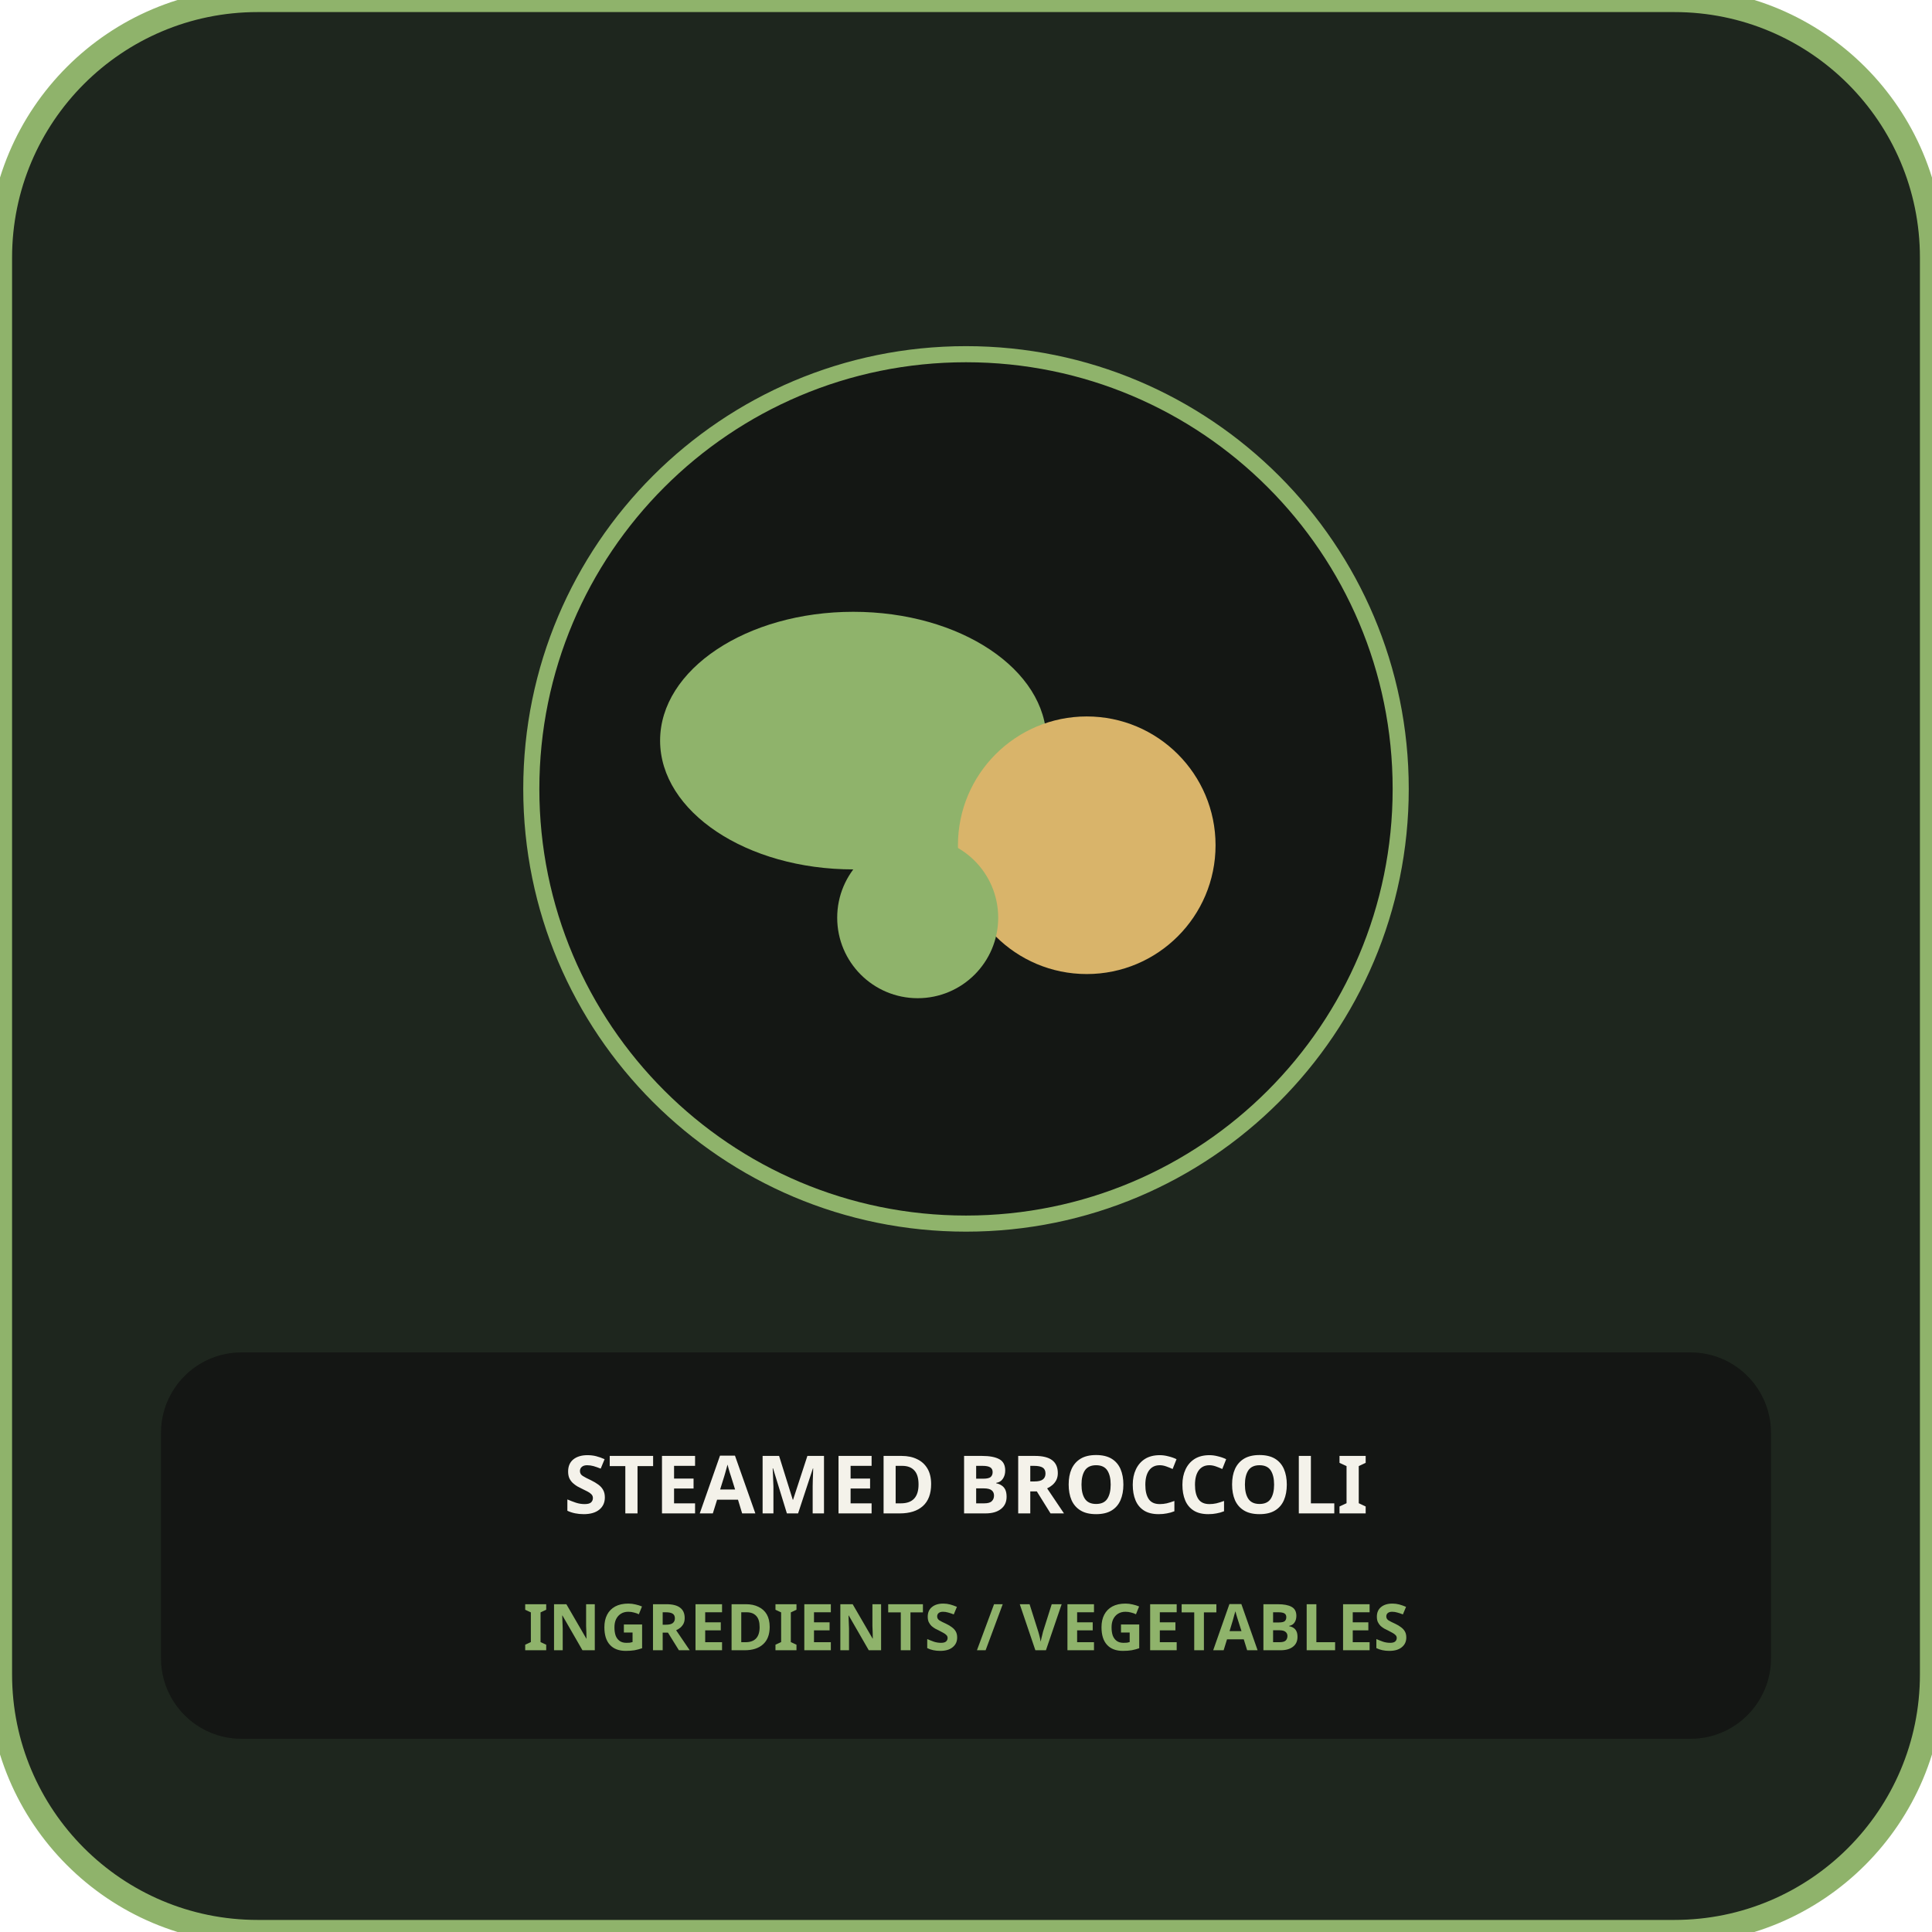
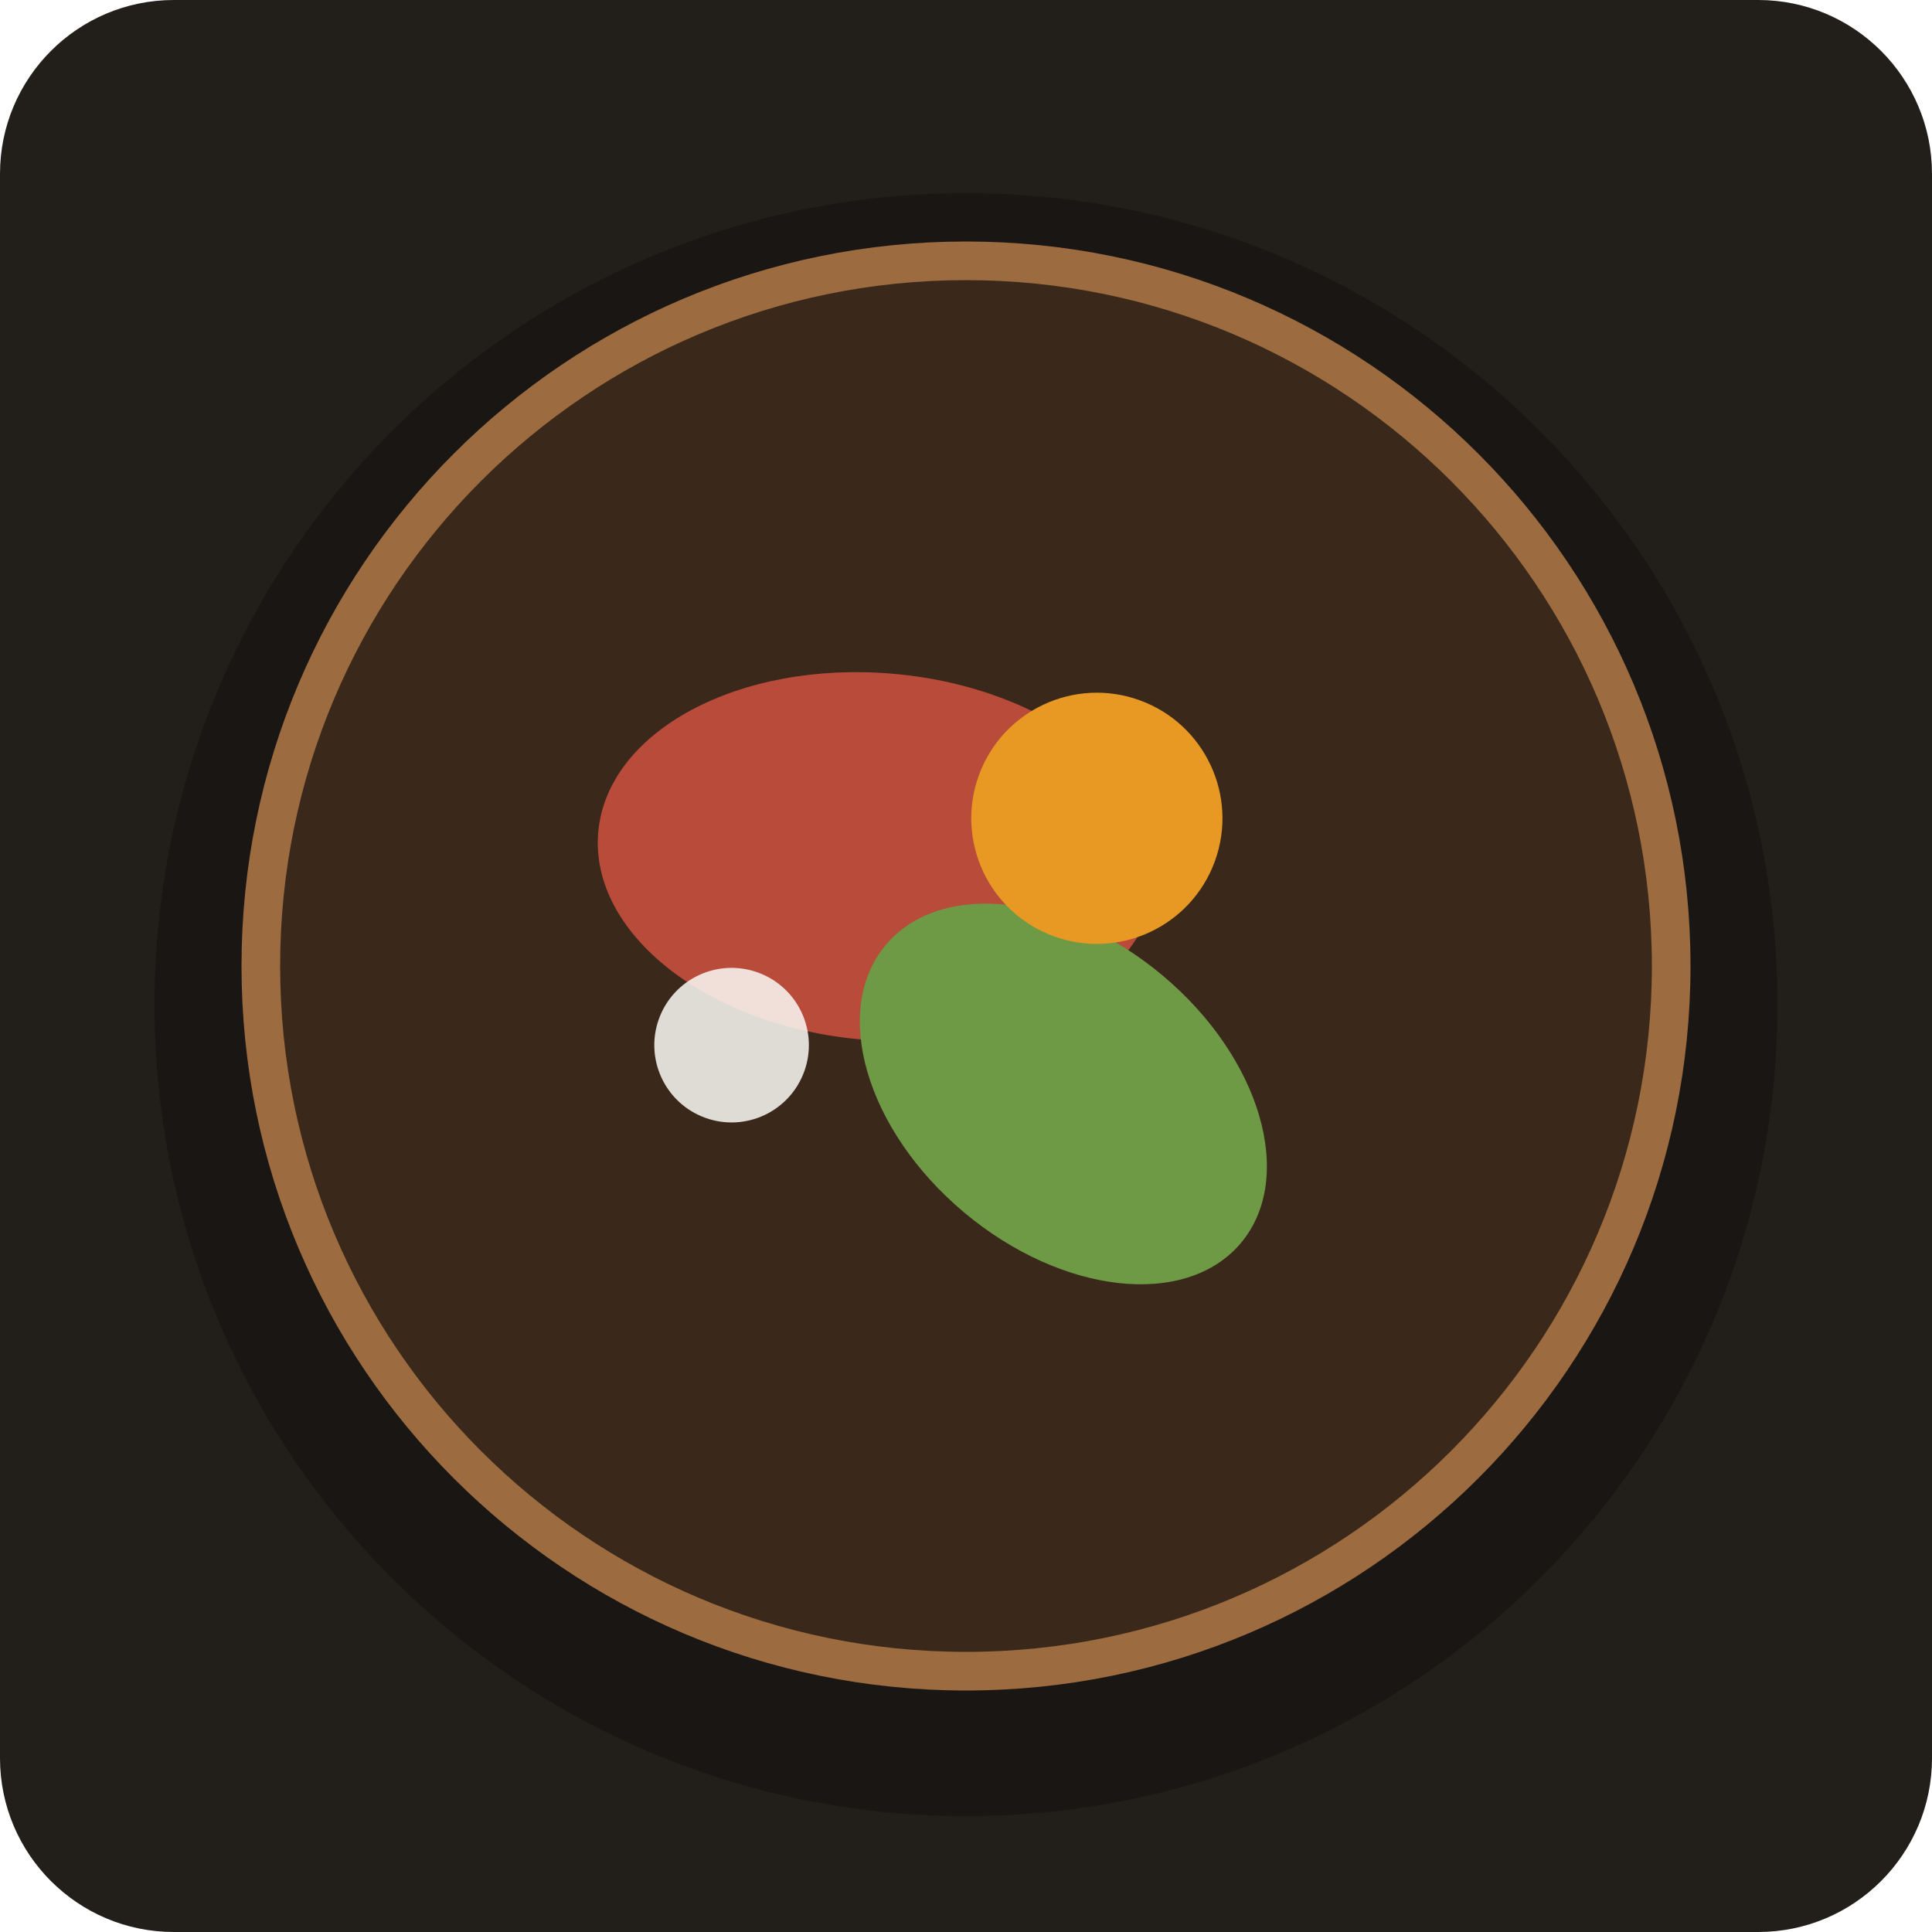
- <svg xmlns="http://www.w3.org/2000/svg" viewBox="0 0 240 240" width="240" height="240">
-   <rect width="240" height="240" rx="32" fill="#1E261E" stroke="#8FB36B" stroke-width="3" />
-   <circle cx="120" cy="98" r="54" fill="#141714" stroke="#8FB36B" stroke-width="2" />
-   <ellipse cx="106" cy="92" rx="24" ry="16" fill="#8FB36B" />
-   <circle cx="135" cy="105" r="16" fill="#D9B46A" />
-   <circle cx="114" cy="114" r="10" fill="#8FB36B" />
-   <rect x="20" y="168" width="200" height="48" rx="10" fill="#121412" opacity="0.88" />
-   <text x="120" y="188" text-anchor="middle" fill="#F4F2EA" font-family="sans-serif" font-size="10" font-weight="700">STEAMED BROCCOLI</text>
-   <text x="120" y="205" text-anchor="middle" fill="#8FB36B" font-family="sans-serif" font-size="8" font-weight="600">INGREDIENTS / VEGETABLES</text>
+ <svg xmlns="http://www.w3.org/2000/svg" viewBox="0 0 400 400">
+   <rect width="400" height="400" rx="36" fill="#221E1A" />
+   <circle cx="200" cy="208" r="168" fill="#000000" fill-opacity="0.28" />
+   <circle cx="200" cy="200" r="146" fill="#3A281B" stroke="#9C6B3F" stroke-width="8" />
+   <g transform="rotate(20 200 200)">
+     <ellipse cx="175" cy="185" rx="58" ry="38" fill="#B84B39" transform="rotate(-15 175 185)" />
+     <ellipse cx="228" cy="218" rx="48" ry="32" fill="#6E9945" transform="rotate(20 228 218)" />
+     <circle cx="215" cy="162" r="26" fill="#E89923" />
+     <circle cx="160" cy="232" r="16" fill="#FBFAF5" fill-opacity="0.85" />
+   </g>
</svg>
